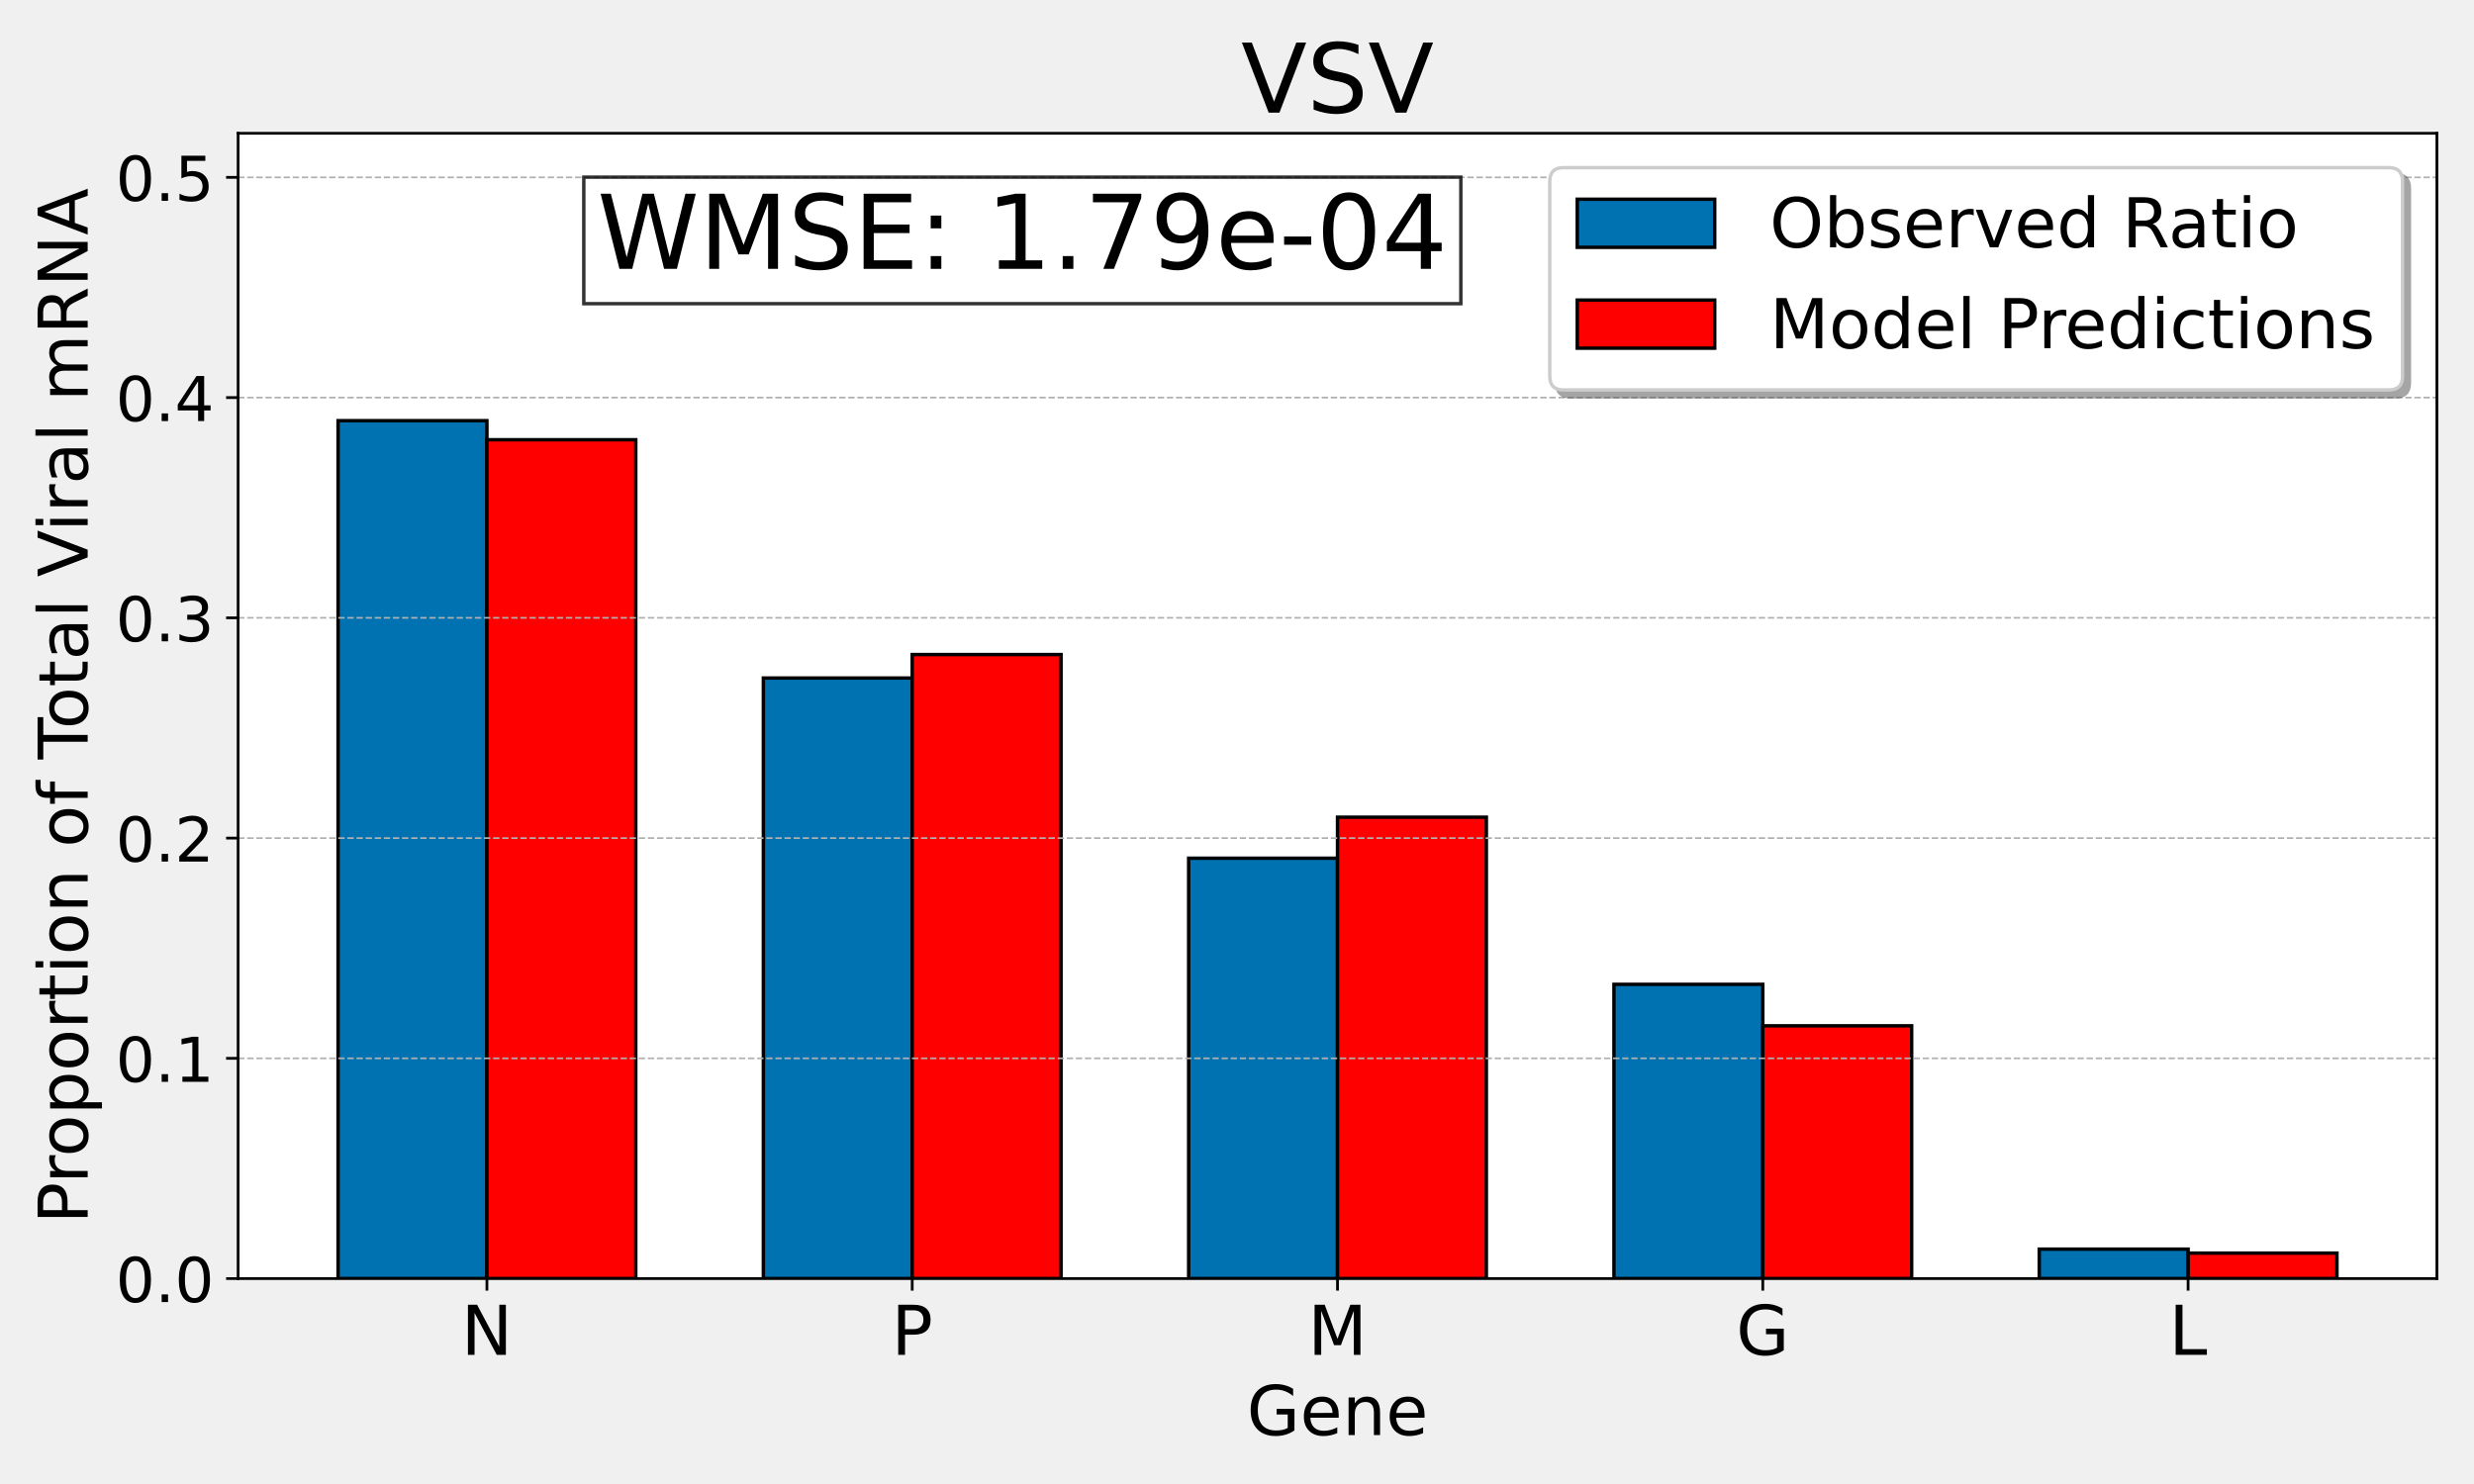
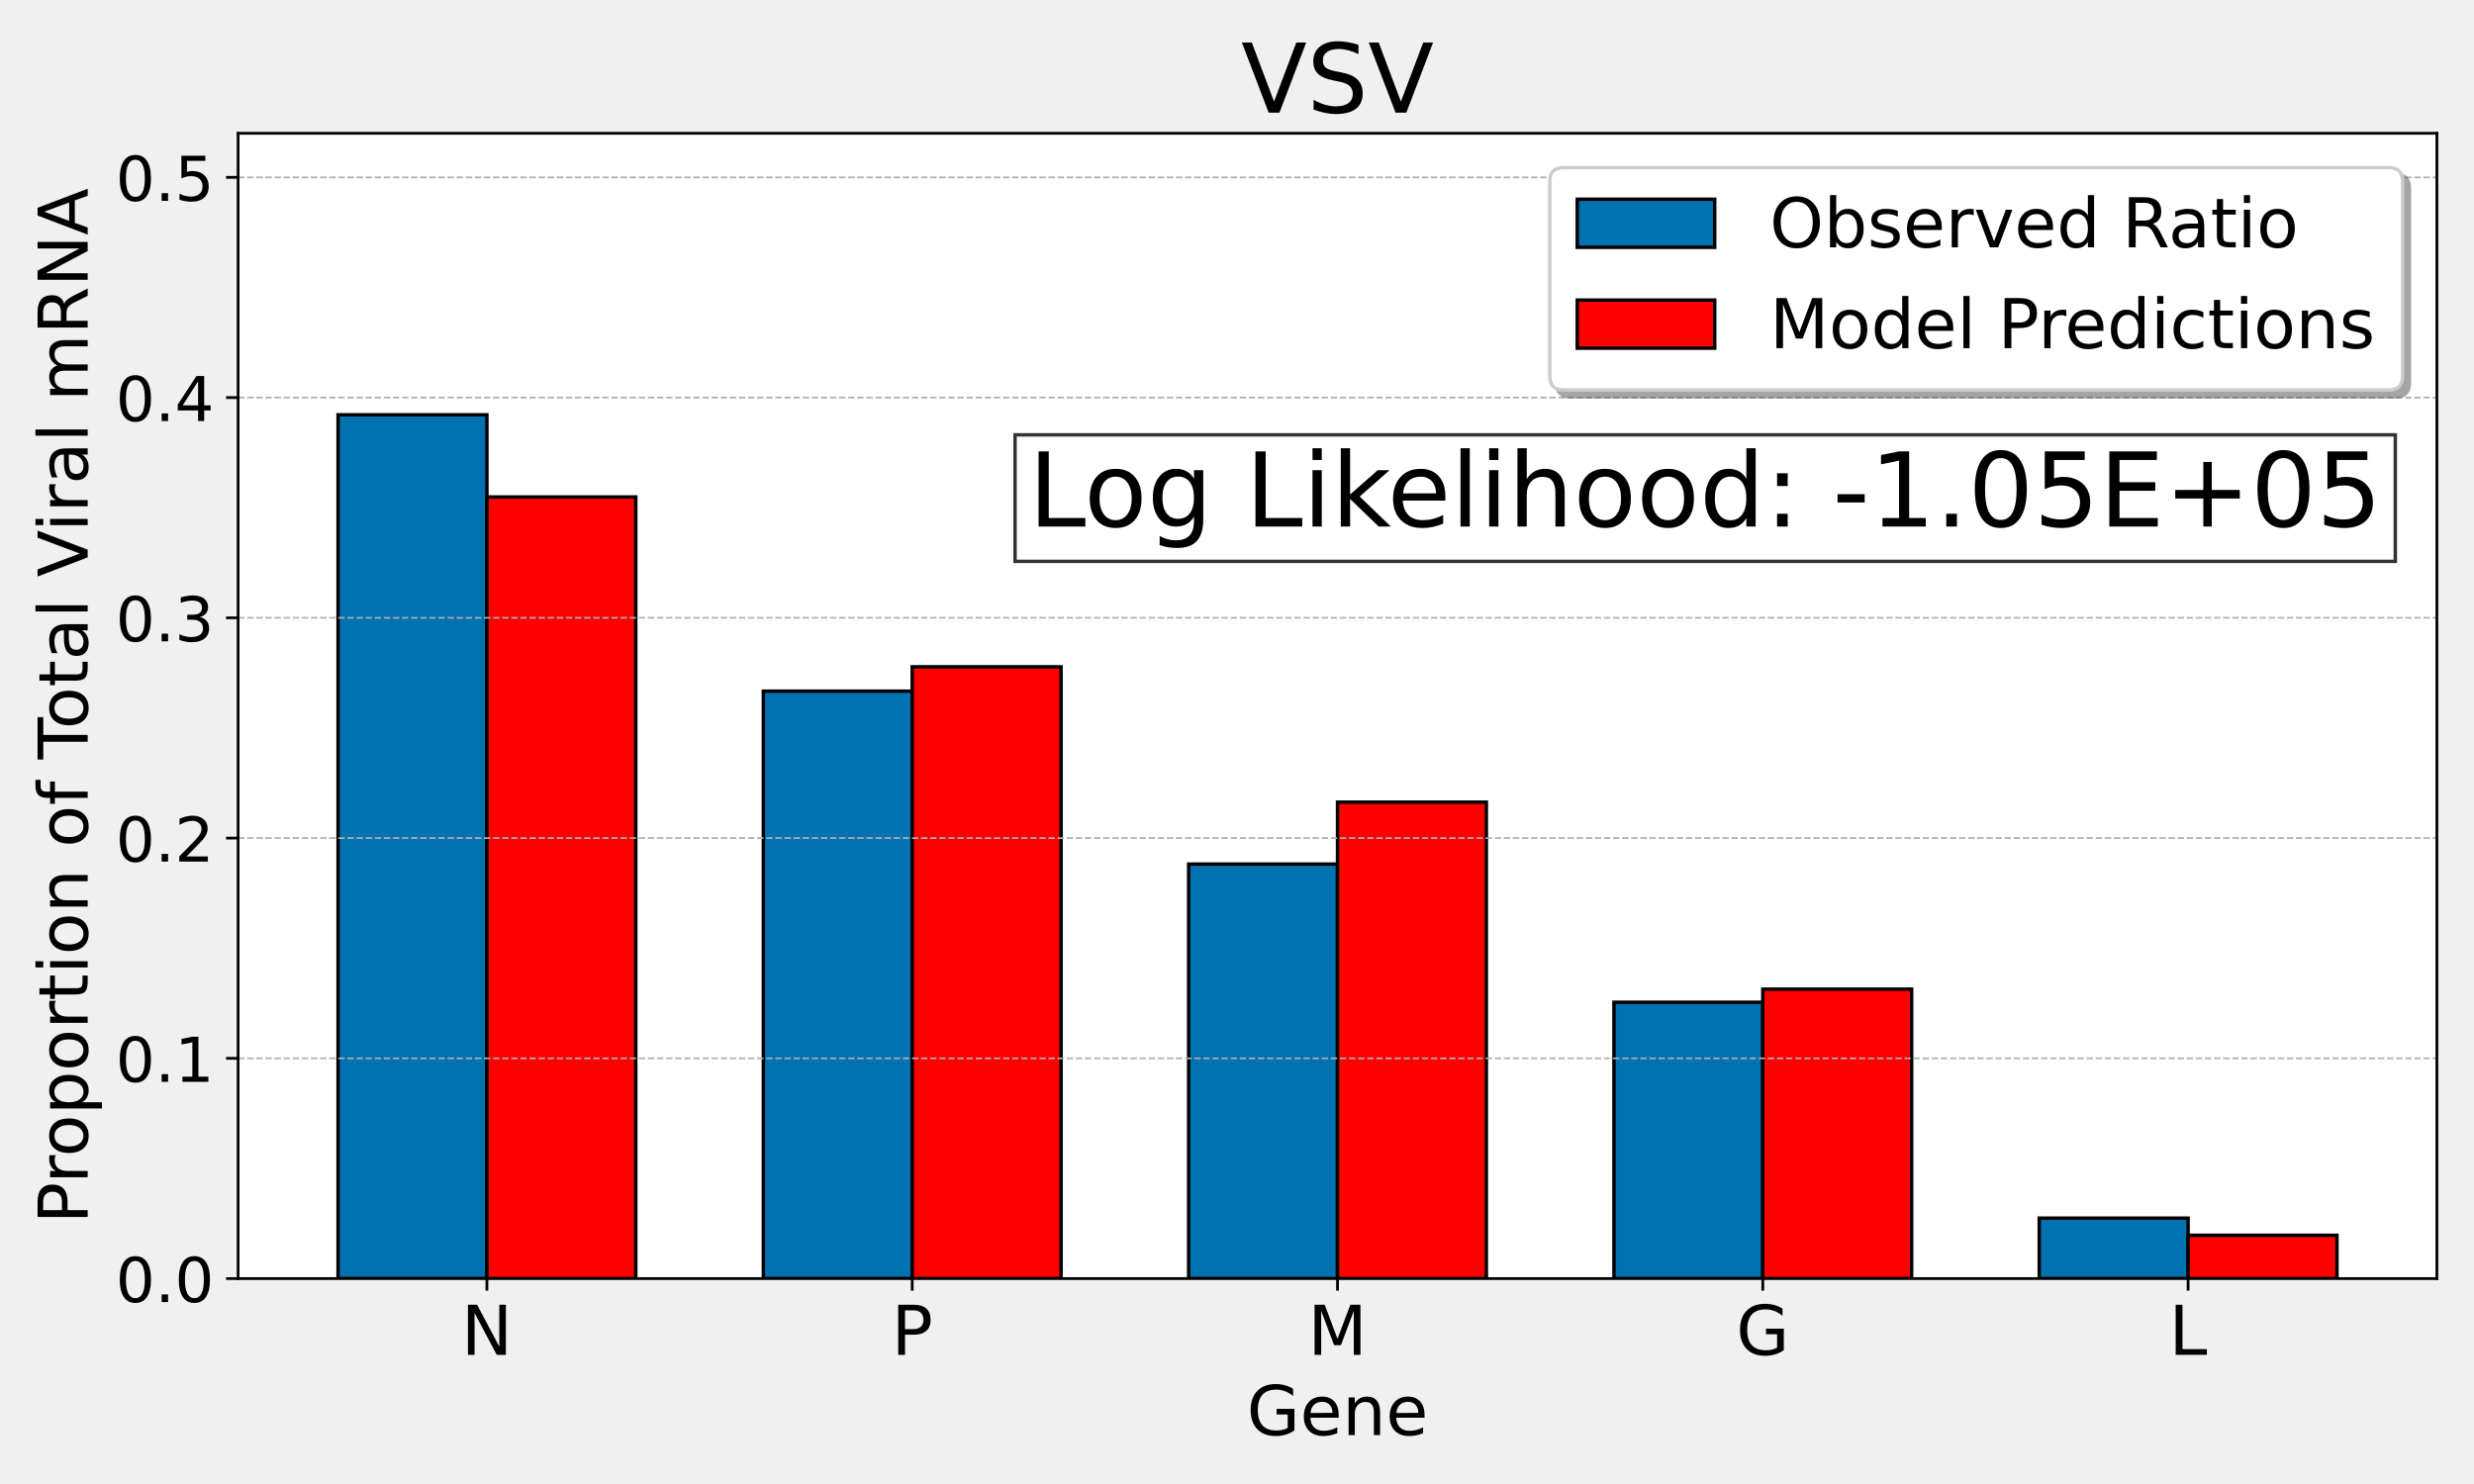
<svg xmlns="http://www.w3.org/2000/svg" xmlns:xlink="http://www.w3.org/1999/xlink" width="720pt" height="432pt" viewBox="0 0 720 432" version="1.1">
  <defs>
    <style type="text/css">*{stroke-linejoin: round; stroke-linecap: butt}</style>
  </defs>
  <g id="figure_1">
    <g id="patch_1">
      <path d="M 0 432  L 720 432  L 720 0  L 0 0  L 0 432  z " style="fill: none" />
    </g>
    <g id="axes_1">
      <g id="patch_2">
        <path d="M 69.3 372.2  L 709.2 372.2  L 709.2 38.8  L 69.3 38.8  z " style="fill: #ffffff" />
      </g>
      <g id="patch_3">
-         <path d="M 98.386 372.2  L 141.706 372.2  L 141.706 122.461  L 98.386 122.461  z " clip-path="url(#p639866707c)" style="fill: #0072b2; stroke: #000000; stroke-linejoin: miter" />
+         <path d="M 98.386 372.2  L 141.706 372.2  L 141.706 120.756  L 98.386 120.756  z " clip-path="url(#p3ef6a6a07a)" style="fill: #0072b2; stroke: #000000; stroke-linejoin: miter" />
      </g>
      <g id="patch_4">
-         <path d="M 222.158 372.2  L 265.478 372.2  L 265.478 197.383  L 222.158 197.383  z " clip-path="url(#p639866707c)" style="fill: #0072b2; stroke: #000000; stroke-linejoin: miter" />
+         <path d="M 222.158 372.2  L 265.478 372.2  L 265.478 201.202  L 222.158 201.202  z " clip-path="url(#p3ef6a6a07a)" style="fill: #0072b2; stroke: #000000; stroke-linejoin: miter" />
      </g>
      <g id="patch_5">
-         <path d="M 345.93 372.2  L 389.25 372.2  L 389.25 249.828  L 345.93 249.828  z " clip-path="url(#p639866707c)" style="fill: #0072b2; stroke: #000000; stroke-linejoin: miter" />
+         <path d="M 345.93 372.2  L 389.25 372.2  L 389.25 251.532  L 345.93 251.532  z " clip-path="url(#p3ef6a6a07a)" style="fill: #0072b2; stroke: #000000; stroke-linejoin: miter" />
      </g>
      <g id="patch_6">
-         <path d="M 469.702 372.2  L 513.022 372.2  L 513.022 286.54  L 469.702 286.54  z " clip-path="url(#p639866707c)" style="fill: #0072b2; stroke: #000000; stroke-linejoin: miter" />
+         <path d="M 469.702 372.2  L 513.022 372.2  L 513.022 291.754  L 469.702 291.754  z " clip-path="url(#p3ef6a6a07a)" style="fill: #0072b2; stroke: #000000; stroke-linejoin: miter" />
      </g>
      <g id="patch_7">
-         <path d="M 593.473 372.2  L 636.794 372.2  L 636.794 363.634  L 593.473 363.634  z " clip-path="url(#p639866707c)" style="fill: #0072b2; stroke: #000000; stroke-linejoin: miter" />
+         <path d="M 593.473 372.2  L 636.794 372.2  L 636.794 354.603  L 593.473 354.603  z " clip-path="url(#p3ef6a6a07a)" style="fill: #0072b2; stroke: #000000; stroke-linejoin: miter" />
      </g>
      <g id="patch_8">
-         <path d="M 141.706 372.2  L 185.027 372.2  L 185.027 128.007  L 141.706 128.007  z " clip-path="url(#p639866707c)" style="fill: #ff0000; stroke: #000000; stroke-linejoin: miter" />
+         <path d="M 141.706 372.2  L 185.027 372.2  L 185.027 144.679  L 141.706 144.679  z " clip-path="url(#p3ef6a6a07a)" style="fill: #ff0000; stroke: #000000; stroke-linejoin: miter" />
      </g>
      <g id="patch_9">
-         <path d="M 265.478 372.2  L 308.798 372.2  L 308.798 190.546  L 265.478 190.546  z " clip-path="url(#p639866707c)" style="fill: #ff0000; stroke: #000000; stroke-linejoin: miter" />
+         <path d="M 265.478 372.2  L 308.798 372.2  L 308.798 194.116  L 265.478 194.116  z " clip-path="url(#p3ef6a6a07a)" style="fill: #ff0000; stroke: #000000; stroke-linejoin: miter" />
      </g>
      <g id="patch_10">
-         <path d="M 389.25 372.2  L 432.57 372.2  L 432.57 237.892  L 389.25 237.892  z " clip-path="url(#p639866707c)" style="fill: #ff0000; stroke: #000000; stroke-linejoin: miter" />
+         <path d="M 389.25 372.2  L 432.57 372.2  L 432.57 233.515  L 389.25 233.515  z " clip-path="url(#p3ef6a6a07a)" style="fill: #ff0000; stroke: #000000; stroke-linejoin: miter" />
      </g>
      <g id="patch_11">
-         <path d="M 513.022 372.2  L 556.342 372.2  L 556.342 298.621  L 513.022 298.621  z " clip-path="url(#p639866707c)" style="fill: #ff0000; stroke: #000000; stroke-linejoin: miter" />
+         <path d="M 513.022 372.2  L 556.342 372.2  L 556.342 287.941  L 513.022 287.941  z " clip-path="url(#p3ef6a6a07a)" style="fill: #ff0000; stroke: #000000; stroke-linejoin: miter" />
      </g>
      <g id="patch_12">
-         <path d="M 636.794 372.2  L 680.114 372.2  L 680.114 364.78  L 636.794 364.78  z " clip-path="url(#p639866707c)" style="fill: #ff0000; stroke: #000000; stroke-linejoin: miter" />
+         <path d="M 636.794 372.2  L 680.114 372.2  L 680.114 359.595  L 636.794 359.595  z " clip-path="url(#p3ef6a6a07a)" style="fill: #ff0000; stroke: #000000; stroke-linejoin: miter" />
      </g>
      <g id="matplotlib.axis_1">
        <g id="xtick_1">
          <g id="line2d_1">
            <defs>
-               <path id="m9f73d18f7f" d="M 0 0  L 0 3.5  " style="stroke: #000000; stroke-width: 0.8" />
-             </defs>
-             <g>
-               <use xlink:href="#m9f73d18f7f" x="141.706" y="372.2" style="stroke: #000000; stroke-width: 0.8" />
+               <path id="mdb7f38d829" d="M 0 0  L 0 3.5  " style="stroke: #000000; stroke-width: 0.8" />
+             </defs>
+             <g>
+               <use xlink:href="#mdb7f38d829" x="141.706" y="372.2" style="stroke: #000000; stroke-width: 0.8" />
            </g>
          </g>
          <g id="text_1">
            <g transform="translate(134.2252 394.3969) scale(0.2 -0.2)">
              <defs>
                <path id="DejaVuSans-4e" d="M 628 4666  L 1478 4666  L 3547 763  L 3547 4666  L 4159 4666  L 4159 0  L 3309 0  L 1241 3903  L 1241 0  L 628 0  L 628 4666  z " transform="scale(0.015625)" />
              </defs>
              <use xlink:href="#DejaVuSans-4e" />
            </g>
          </g>
        </g>
        <g id="xtick_2">
          <g id="line2d_2">
            <g>
-               <use xlink:href="#m9f73d18f7f" x="265.478" y="372.2" style="stroke: #000000; stroke-width: 0.8" />
+               <use xlink:href="#mdb7f38d829" x="265.478" y="372.2" style="stroke: #000000; stroke-width: 0.8" />
            </g>
          </g>
          <g id="text_2">
            <g transform="translate(259.4486 394.3969) scale(0.2 -0.2)">
              <defs>
                <path id="DejaVuSans-50" d="M 1259 4147  L 1259 2394  L 2053 2394  Q 2494 2394 2734 2622  Q 2975 2850 2975 3272  Q 2975 3691 2734 3919  Q 2494 4147 2053 4147  L 1259 4147  z M 628 4666  L 2053 4666  Q 2838 4666 3239 4311  Q 3641 3956 3641 3272  Q 3641 2581 3239 2228  Q 2838 1875 2053 1875  L 1259 1875  L 1259 0  L 628 0  L 628 4666  z " transform="scale(0.015625)" />
              </defs>
              <use xlink:href="#DejaVuSans-50" />
            </g>
          </g>
        </g>
        <g id="xtick_3">
          <g id="line2d_3">
            <g>
-               <use xlink:href="#m9f73d18f7f" x="389.25" y="372.2" style="stroke: #000000; stroke-width: 0.8" />
+               <use xlink:href="#mdb7f38d829" x="389.25" y="372.2" style="stroke: #000000; stroke-width: 0.8" />
            </g>
          </g>
          <g id="text_3">
            <g transform="translate(380.6219 394.3969) scale(0.2 -0.2)">
              <defs>
                <path id="DejaVuSans-4d" d="M 628 4666  L 1569 4666  L 2759 1491  L 3956 4666  L 4897 4666  L 4897 0  L 4281 0  L 4281 4097  L 3078 897  L 2444 897  L 1241 4097  L 1241 0  L 628 0  L 628 4666  z " transform="scale(0.015625)" />
              </defs>
              <use xlink:href="#DejaVuSans-4d" />
            </g>
          </g>
        </g>
        <g id="xtick_4">
          <g id="line2d_4">
            <g>
-               <use xlink:href="#m9f73d18f7f" x="513.022" y="372.2" style="stroke: #000000; stroke-width: 0.8" />
+               <use xlink:href="#mdb7f38d829" x="513.022" y="372.2" style="stroke: #000000; stroke-width: 0.8" />
            </g>
          </g>
          <g id="text_4">
            <g transform="translate(505.2733 394.3969) scale(0.2 -0.2)">
              <defs>
                <path id="DejaVuSans-47" d="M 3809 666  L 3809 1919  L 2778 1919  L 2778 2438  L 4434 2438  L 4434 434  Q 4069 175 3628 42  Q 3188 -91 2688 -91  Q 1594 -91 976 548  Q 359 1188 359 2328  Q 359 3472 976 4111  Q 1594 4750 2688 4750  Q 3144 4750 3555 4637  Q 3966 4525 4313 4306  L 4313 3634  Q 3963 3931 3569 4081  Q 3175 4231 2741 4231  Q 1884 4231 1454 3753  Q 1025 3275 1025 2328  Q 1025 1384 1454 906  Q 1884 428 2741 428  Q 3075 428 3337 486  Q 3600 544 3809 666  z " transform="scale(0.015625)" />
              </defs>
              <use xlink:href="#DejaVuSans-47" />
            </g>
          </g>
        </g>
        <g id="xtick_5">
          <g id="line2d_5">
            <g>
-               <use xlink:href="#m9f73d18f7f" x="636.794" y="372.2" style="stroke: #000000; stroke-width: 0.8" />
+               <use xlink:href="#mdb7f38d829" x="636.794" y="372.2" style="stroke: #000000; stroke-width: 0.8" />
            </g>
          </g>
          <g id="text_5">
            <g transform="translate(631.2216 394.3969) scale(0.2 -0.2)">
              <defs>
                <path id="DejaVuSans-4c" d="M 628 4666  L 1259 4666  L 1259 531  L 3531 531  L 3531 0  L 628 0  L 628 4666  z " transform="scale(0.015625)" />
              </defs>
              <use xlink:href="#DejaVuSans-4c" />
            </g>
          </g>
        </g>
        <g id="text_6">
          <g transform="translate(362.8578 417.7531) scale(0.2 -0.2)">
            <defs>
              <path id="DejaVuSans-65" d="M 3597 1894  L 3597 1613  L 953 1613  Q 991 1019 1311 708  Q 1631 397 2203 397  Q 2534 397 2845 478  Q 3156 559 3463 722  L 3463 178  Q 3153 47 2828 -22  Q 2503 -91 2169 -91  Q 1331 -91 842 396  Q 353 884 353 1716  Q 353 2575 817 3079  Q 1281 3584 2069 3584  Q 2775 3584 3186 3129  Q 3597 2675 3597 1894  z M 3022 2063  Q 3016 2534 2758 2815  Q 2500 3097 2075 3097  Q 1594 3097 1305 2825  Q 1016 2553 972 2059  L 3022 2063  z " transform="scale(0.015625)" />
              <path id="DejaVuSans-6e" d="M 3513 2113  L 3513 0  L 2938 0  L 2938 2094  Q 2938 2591 2744 2837  Q 2550 3084 2163 3084  Q 1697 3084 1428 2787  Q 1159 2491 1159 1978  L 1159 0  L 581 0  L 581 3500  L 1159 3500  L 1159 2956  Q 1366 3272 1645 3428  Q 1925 3584 2291 3584  Q 2894 3584 3203 3211  Q 3513 2838 3513 2113  z " transform="scale(0.015625)" />
            </defs>
            <use xlink:href="#DejaVuSans-47" />
            <use xlink:href="#DejaVuSans-65" x="77.49" />
            <use xlink:href="#DejaVuSans-6e" x="139.014" />
            <use xlink:href="#DejaVuSans-65" x="202.393" />
          </g>
        </g>
      </g>
      <g id="matplotlib.axis_2">
        <g id="ytick_1">
          <g id="line2d_6">
-             <path d="M 69.3 372.2  L 709.2 372.2  " clip-path="url(#p639866707c)" style="fill: none; stroke-dasharray: 1.85,0.8; stroke-dashoffset: 0; stroke: #b0b0b0; stroke-width: 0.5" />
+             <path d="M 69.3 372.2  L 709.2 372.2  " clip-path="url(#p3ef6a6a07a)" style="fill: none; stroke-dasharray: 1.85,0.8; stroke-dashoffset: 0; stroke: #b0b0b0; stroke-width: 0.5" />
          </g>
          <g id="line2d_7">
            <defs>
-               <path id="me2884a368b" d="M 0 0  L -3.5 0  " style="stroke: #000000; stroke-width: 0.8" />
-             </defs>
-             <g>
-               <use xlink:href="#me2884a368b" x="69.3" y="372.2" style="stroke: #000000; stroke-width: 0.8" />
+               <path id="mc4b5bce4ad" d="M 0 0  L -3.5 0  " style="stroke: #000000; stroke-width: 0.8" />
+             </defs>
+             <g>
+               <use xlink:href="#mc4b5bce4ad" x="69.3" y="372.2" style="stroke: #000000; stroke-width: 0.8" />
            </g>
          </g>
          <g id="text_7">
            <g transform="translate(33.67437 379.0386) scale(0.18 -0.18)">
              <defs>
                <path id="DejaVuSans-30" d="M 2034 4250  Q 1547 4250 1301 3770  Q 1056 3291 1056 2328  Q 1056 1369 1301 889  Q 1547 409 2034 409  Q 2525 409 2770 889  Q 3016 1369 3016 2328  Q 3016 3291 2770 3770  Q 2525 4250 2034 4250  z M 2034 4750  Q 2819 4750 3233 4129  Q 3647 3509 3647 2328  Q 3647 1150 3233 529  Q 2819 -91 2034 -91  Q 1250 -91 836 529  Q 422 1150 422 2328  Q 422 3509 836 4129  Q 1250 4750 2034 4750  z " transform="scale(0.015625)" />
                <path id="DejaVuSans-2e" d="M 684 794  L 1344 794  L 1344 0  L 684 0  L 684 794  z " transform="scale(0.015625)" />
              </defs>
              <use xlink:href="#DejaVuSans-30" />
              <use xlink:href="#DejaVuSans-2e" x="63.623" />
              <use xlink:href="#DejaVuSans-30" x="95.41" />
            </g>
          </g>
        </g>
        <g id="ytick_2">
          <g id="line2d_8">
-             <path d="M 69.3 308.085  L 709.2 308.085  " clip-path="url(#p639866707c)" style="fill: none; stroke-dasharray: 1.85,0.8; stroke-dashoffset: 0; stroke: #b0b0b0; stroke-width: 0.5" />
+             <path d="M 69.3 308.085  L 709.2 308.085  " clip-path="url(#p3ef6a6a07a)" style="fill: none; stroke-dasharray: 1.85,0.8; stroke-dashoffset: 0; stroke: #b0b0b0; stroke-width: 0.5" />
          </g>
          <g id="line2d_9">
            <g>
-               <use xlink:href="#me2884a368b" x="69.3" y="308.085" style="stroke: #000000; stroke-width: 0.8" />
+               <use xlink:href="#mc4b5bce4ad" x="69.3" y="308.085" style="stroke: #000000; stroke-width: 0.8" />
            </g>
          </g>
          <g id="text_8">
            <g transform="translate(33.67437 314.9232) scale(0.18 -0.18)">
              <defs>
                <path id="DejaVuSans-31" d="M 794 531  L 1825 531  L 1825 4091  L 703 3866  L 703 4441  L 1819 4666  L 2450 4666  L 2450 531  L 3481 531  L 3481 0  L 794 0  L 794 531  z " transform="scale(0.015625)" />
              </defs>
              <use xlink:href="#DejaVuSans-30" />
              <use xlink:href="#DejaVuSans-2e" x="63.623" />
              <use xlink:href="#DejaVuSans-31" x="95.41" />
            </g>
          </g>
        </g>
        <g id="ytick_3">
          <g id="line2d_10">
-             <path d="M 69.3 243.969  L 709.2 243.969  " clip-path="url(#p639866707c)" style="fill: none; stroke-dasharray: 1.85,0.8; stroke-dashoffset: 0; stroke: #b0b0b0; stroke-width: 0.5" />
+             <path d="M 69.3 243.969  L 709.2 243.969  " clip-path="url(#p3ef6a6a07a)" style="fill: none; stroke-dasharray: 1.85,0.8; stroke-dashoffset: 0; stroke: #b0b0b0; stroke-width: 0.5" />
          </g>
          <g id="line2d_11">
            <g>
-               <use xlink:href="#me2884a368b" x="69.3" y="243.969" style="stroke: #000000; stroke-width: 0.8" />
+               <use xlink:href="#mc4b5bce4ad" x="69.3" y="243.969" style="stroke: #000000; stroke-width: 0.8" />
            </g>
          </g>
          <g id="text_9">
            <g transform="translate(33.67437 250.8078) scale(0.18 -0.18)">
              <defs>
                <path id="DejaVuSans-32" d="M 1228 531  L 3431 531  L 3431 0  L 469 0  L 469 531  Q 828 903 1448 1529  Q 2069 2156 2228 2338  Q 2531 2678 2651 2914  Q 2772 3150 2772 3378  Q 2772 3750 2511 3984  Q 2250 4219 1831 4219  Q 1534 4219 1204 4116  Q 875 4013 500 3803  L 500 4441  Q 881 4594 1212 4672  Q 1544 4750 1819 4750  Q 2544 4750 2975 4387  Q 3406 4025 3406 3419  Q 3406 3131 3298 2873  Q 3191 2616 2906 2266  Q 2828 2175 2409 1742  Q 1991 1309 1228 531  z " transform="scale(0.015625)" />
              </defs>
              <use xlink:href="#DejaVuSans-30" />
              <use xlink:href="#DejaVuSans-2e" x="63.623" />
              <use xlink:href="#DejaVuSans-32" x="95.41" />
            </g>
          </g>
        </g>
        <g id="ytick_4">
          <g id="line2d_12">
-             <path d="M 69.3 179.854  L 709.2 179.854  " clip-path="url(#p639866707c)" style="fill: none; stroke-dasharray: 1.85,0.8; stroke-dashoffset: 0; stroke: #b0b0b0; stroke-width: 0.5" />
+             <path d="M 69.3 179.854  L 709.2 179.854  " clip-path="url(#p3ef6a6a07a)" style="fill: none; stroke-dasharray: 1.85,0.8; stroke-dashoffset: 0; stroke: #b0b0b0; stroke-width: 0.5" />
          </g>
          <g id="line2d_13">
            <g>
-               <use xlink:href="#me2884a368b" x="69.3" y="179.854" style="stroke: #000000; stroke-width: 0.8" />
+               <use xlink:href="#mc4b5bce4ad" x="69.3" y="179.854" style="stroke: #000000; stroke-width: 0.8" />
            </g>
          </g>
          <g id="text_10">
            <g transform="translate(33.67437 186.6924) scale(0.18 -0.18)">
              <defs>
                <path id="DejaVuSans-33" d="M 2597 2516  Q 3050 2419 3304 2112  Q 3559 1806 3559 1356  Q 3559 666 3084 287  Q 2609 -91 1734 -91  Q 1441 -91 1130 -33  Q 819 25 488 141  L 488 750  Q 750 597 1062 519  Q 1375 441 1716 441  Q 2309 441 2620 675  Q 2931 909 2931 1356  Q 2931 1769 2642 2001  Q 2353 2234 1838 2234  L 1294 2234  L 1294 2753  L 1863 2753  Q 2328 2753 2575 2939  Q 2822 3125 2822 3475  Q 2822 3834 2567 4026  Q 2313 4219 1838 4219  Q 1578 4219 1281 4162  Q 984 4106 628 3988  L 628 4550  Q 988 4650 1302 4700  Q 1616 4750 1894 4750  Q 2613 4750 3031 4423  Q 3450 4097 3450 3541  Q 3450 3153 3228 2886  Q 3006 2619 2597 2516  z " transform="scale(0.015625)" />
              </defs>
              <use xlink:href="#DejaVuSans-30" />
              <use xlink:href="#DejaVuSans-2e" x="63.623" />
              <use xlink:href="#DejaVuSans-33" x="95.41" />
            </g>
          </g>
        </g>
        <g id="ytick_5">
          <g id="line2d_14">
-             <path d="M 69.3 115.738  L 709.2 115.738  " clip-path="url(#p639866707c)" style="fill: none; stroke-dasharray: 1.85,0.8; stroke-dashoffset: 0; stroke: #b0b0b0; stroke-width: 0.5" />
+             <path d="M 69.3 115.738  L 709.2 115.738  " clip-path="url(#p3ef6a6a07a)" style="fill: none; stroke-dasharray: 1.85,0.8; stroke-dashoffset: 0; stroke: #b0b0b0; stroke-width: 0.5" />
          </g>
          <g id="line2d_15">
            <g>
-               <use xlink:href="#me2884a368b" x="69.3" y="115.738" style="stroke: #000000; stroke-width: 0.8" />
+               <use xlink:href="#mc4b5bce4ad" x="69.3" y="115.738" style="stroke: #000000; stroke-width: 0.8" />
            </g>
          </g>
          <g id="text_11">
            <g transform="translate(33.67437 122.5771) scale(0.18 -0.18)">
              <defs>
                <path id="DejaVuSans-34" d="M 2419 4116  L 825 1625  L 2419 1625  L 2419 4116  z M 2253 4666  L 3047 4666  L 3047 1625  L 3713 1625  L 3713 1100  L 3047 1100  L 3047 0  L 2419 0  L 2419 1100  L 313 1100  L 313 1709  L 2253 4666  z " transform="scale(0.015625)" />
              </defs>
              <use xlink:href="#DejaVuSans-30" />
              <use xlink:href="#DejaVuSans-2e" x="63.623" />
              <use xlink:href="#DejaVuSans-34" x="95.41" />
            </g>
          </g>
        </g>
        <g id="ytick_6">
          <g id="line2d_16">
-             <path d="M 69.3 51.623  L 709.2 51.623  " clip-path="url(#p639866707c)" style="fill: none; stroke-dasharray: 1.85,0.8; stroke-dashoffset: 0; stroke: #b0b0b0; stroke-width: 0.5" />
+             <path d="M 69.3 51.623  L 709.2 51.623  " clip-path="url(#p3ef6a6a07a)" style="fill: none; stroke-dasharray: 1.85,0.8; stroke-dashoffset: 0; stroke: #b0b0b0; stroke-width: 0.5" />
          </g>
          <g id="line2d_17">
            <g>
-               <use xlink:href="#me2884a368b" x="69.3" y="51.623" style="stroke: #000000; stroke-width: 0.8" />
+               <use xlink:href="#mc4b5bce4ad" x="69.3" y="51.623" style="stroke: #000000; stroke-width: 0.8" />
            </g>
          </g>
          <g id="text_12">
            <g transform="translate(33.67437 58.46167) scale(0.18 -0.18)">
              <defs>
                <path id="DejaVuSans-35" d="M 691 4666  L 3169 4666  L 3169 4134  L 1269 4134  L 1269 2991  Q 1406 3038 1543 3061  Q 1681 3084 1819 3084  Q 2600 3084 3056 2656  Q 3513 2228 3513 1497  Q 3513 744 3044 326  Q 2575 -91 1722 -91  Q 1428 -91 1123 -41  Q 819 9 494 109  L 494 744  Q 775 591 1075 516  Q 1375 441 1709 441  Q 2250 441 2565 725  Q 2881 1009 2881 1497  Q 2881 1984 2565 2268  Q 2250 2553 1709 2553  Q 1456 2553 1204 2497  Q 953 2441 691 2322  L 691 4666  z " transform="scale(0.015625)" />
              </defs>
              <use xlink:href="#DejaVuSans-30" />
              <use xlink:href="#DejaVuSans-2e" x="63.623" />
              <use xlink:href="#DejaVuSans-35" x="95.41" />
            </g>
          </g>
        </g>
        <g id="text_13">
          <g transform="translate(25.515 356.2188) rotate(-90) scale(0.2 -0.2)">
            <defs>
              <path id="DejaVuSans-72" d="M 2631 2963  Q 2534 3019 2420 3045  Q 2306 3072 2169 3072  Q 1681 3072 1420 2755  Q 1159 2438 1159 1844  L 1159 0  L 581 0  L 581 3500  L 1159 3500  L 1159 2956  Q 1341 3275 1631 3429  Q 1922 3584 2338 3584  Q 2397 3584 2469 3576  Q 2541 3569 2628 3553  L 2631 2963  z " transform="scale(0.015625)" />
              <path id="DejaVuSans-6f" d="M 1959 3097  Q 1497 3097 1228 2736  Q 959 2375 959 1747  Q 959 1119 1226 758  Q 1494 397 1959 397  Q 2419 397 2687 759  Q 2956 1122 2956 1747  Q 2956 2369 2687 2733  Q 2419 3097 1959 3097  z M 1959 3584  Q 2709 3584 3137 3096  Q 3566 2609 3566 1747  Q 3566 888 3137 398  Q 2709 -91 1959 -91  Q 1206 -91 779 398  Q 353 888 353 1747  Q 353 2609 779 3096  Q 1206 3584 1959 3584  z " transform="scale(0.015625)" />
              <path id="DejaVuSans-70" d="M 1159 525  L 1159 -1331  L 581 -1331  L 581 3500  L 1159 3500  L 1159 2969  Q 1341 3281 1617 3432  Q 1894 3584 2278 3584  Q 2916 3584 3314 3078  Q 3713 2572 3713 1747  Q 3713 922 3314 415  Q 2916 -91 2278 -91  Q 1894 -91 1617 61  Q 1341 213 1159 525  z M 3116 1747  Q 3116 2381 2855 2742  Q 2594 3103 2138 3103  Q 1681 3103 1420 2742  Q 1159 2381 1159 1747  Q 1159 1113 1420 752  Q 1681 391 2138 391  Q 2594 391 2855 752  Q 3116 1113 3116 1747  z " transform="scale(0.015625)" />
              <path id="DejaVuSans-74" d="M 1172 4494  L 1172 3500  L 2356 3500  L 2356 3053  L 1172 3053  L 1172 1153  Q 1172 725 1289 603  Q 1406 481 1766 481  L 2356 481  L 2356 0  L 1766 0  Q 1100 0 847 248  Q 594 497 594 1153  L 594 3053  L 172 3053  L 172 3500  L 594 3500  L 594 4494  L 1172 4494  z " transform="scale(0.015625)" />
              <path id="DejaVuSans-69" d="M 603 3500  L 1178 3500  L 1178 0  L 603 0  L 603 3500  z M 603 4863  L 1178 4863  L 1178 4134  L 603 4134  L 603 4863  z " transform="scale(0.015625)" />
              <path id="DejaVuSans-20" transform="scale(0.015625)" />
              <path id="DejaVuSans-66" d="M 2375 4863  L 2375 4384  L 1825 4384  Q 1516 4384 1395 4259  Q 1275 4134 1275 3809  L 1275 3500  L 2222 3500  L 2222 3053  L 1275 3053  L 1275 0  L 697 0  L 697 3053  L 147 3053  L 147 3500  L 697 3500  L 697 3744  Q 697 4328 969 4595  Q 1241 4863 1831 4863  L 2375 4863  z " transform="scale(0.015625)" />
              <path id="DejaVuSans-54" d="M -19 4666  L 3928 4666  L 3928 4134  L 2272 4134  L 2272 0  L 1638 0  L 1638 4134  L -19 4134  L -19 4666  z " transform="scale(0.015625)" />
              <path id="DejaVuSans-61" d="M 2194 1759  Q 1497 1759 1228 1600  Q 959 1441 959 1056  Q 959 750 1161 570  Q 1363 391 1709 391  Q 2188 391 2477 730  Q 2766 1069 2766 1631  L 2766 1759  L 2194 1759  z M 3341 1997  L 3341 0  L 2766 0  L 2766 531  Q 2569 213 2275 61  Q 1981 -91 1556 -91  Q 1019 -91 701 211  Q 384 513 384 1019  Q 384 1609 779 1909  Q 1175 2209 1959 2209  L 2766 2209  L 2766 2266  Q 2766 2663 2505 2880  Q 2244 3097 1772 3097  Q 1472 3097 1187 3025  Q 903 2953 641 2809  L 641 3341  Q 956 3463 1253 3523  Q 1550 3584 1831 3584  Q 2591 3584 2966 3190  Q 3341 2797 3341 1997  z " transform="scale(0.015625)" />
              <path id="DejaVuSans-6c" d="M 603 4863  L 1178 4863  L 1178 0  L 603 0  L 603 4863  z " transform="scale(0.015625)" />
              <path id="DejaVuSans-56" d="M 1831 0  L 50 4666  L 709 4666  L 2188 738  L 3669 4666  L 4325 4666  L 2547 0  L 1831 0  z " transform="scale(0.015625)" />
              <path id="DejaVuSans-6d" d="M 3328 2828  Q 3544 3216 3844 3400  Q 4144 3584 4550 3584  Q 5097 3584 5394 3201  Q 5691 2819 5691 2113  L 5691 0  L 5113 0  L 5113 2094  Q 5113 2597 4934 2840  Q 4756 3084 4391 3084  Q 3944 3084 3684 2787  Q 3425 2491 3425 1978  L 3425 0  L 2847 0  L 2847 2094  Q 2847 2600 2669 2842  Q 2491 3084 2119 3084  Q 1678 3084 1418 2786  Q 1159 2488 1159 1978  L 1159 0  L 581 0  L 581 3500  L 1159 3500  L 1159 2956  Q 1356 3278 1631 3431  Q 1906 3584 2284 3584  Q 2666 3584 2933 3390  Q 3200 3197 3328 2828  z " transform="scale(0.015625)" />
              <path id="DejaVuSans-52" d="M 2841 2188  Q 3044 2119 3236 1894  Q 3428 1669 3622 1275  L 4263 0  L 3584 0  L 2988 1197  Q 2756 1666 2539 1819  Q 2322 1972 1947 1972  L 1259 1972  L 1259 0  L 628 0  L 628 4666  L 2053 4666  Q 2853 4666 3247 4331  Q 3641 3997 3641 3322  Q 3641 2881 3436 2590  Q 3231 2300 2841 2188  z M 1259 4147  L 1259 2491  L 2053 2491  Q 2509 2491 2742 2702  Q 2975 2913 2975 3322  Q 2975 3731 2742 3939  Q 2509 4147 2053 4147  L 1259 4147  z " transform="scale(0.015625)" />
              <path id="DejaVuSans-41" d="M 2188 4044  L 1331 1722  L 3047 1722  L 2188 4044  z M 1831 4666  L 2547 4666  L 4325 0  L 3669 0  L 3244 1197  L 1141 1197  L 716 0  L 50 0  L 1831 4666  z " transform="scale(0.015625)" />
            </defs>
            <use xlink:href="#DejaVuSans-50" />
            <use xlink:href="#DejaVuSans-72" x="58.553" />
            <use xlink:href="#DejaVuSans-6f" x="97.416" />
            <use xlink:href="#DejaVuSans-70" x="158.598" />
            <use xlink:href="#DejaVuSans-6f" x="222.074" />
            <use xlink:href="#DejaVuSans-72" x="283.256" />
            <use xlink:href="#DejaVuSans-74" x="324.369" />
            <use xlink:href="#DejaVuSans-69" x="363.578" />
            <use xlink:href="#DejaVuSans-6f" x="391.361" />
            <use xlink:href="#DejaVuSans-6e" x="452.543" />
            <use xlink:href="#DejaVuSans-20" x="515.922" />
            <use xlink:href="#DejaVuSans-6f" x="547.709" />
            <use xlink:href="#DejaVuSans-66" x="608.891" />
            <use xlink:href="#DejaVuSans-20" x="644.096" />
            <use xlink:href="#DejaVuSans-54" x="675.883" />
            <use xlink:href="#DejaVuSans-6f" x="719.967" />
            <use xlink:href="#DejaVuSans-74" x="781.148" />
            <use xlink:href="#DejaVuSans-61" x="820.357" />
            <use xlink:href="#DejaVuSans-6c" x="881.637" />
            <use xlink:href="#DejaVuSans-20" x="909.42" />
            <use xlink:href="#DejaVuSans-56" x="941.207" />
            <use xlink:href="#DejaVuSans-69" x="1007.365" />
            <use xlink:href="#DejaVuSans-72" x="1035.148" />
            <use xlink:href="#DejaVuSans-61" x="1076.262" />
            <use xlink:href="#DejaVuSans-6c" x="1137.541" />
            <use xlink:href="#DejaVuSans-20" x="1165.324" />
            <use xlink:href="#DejaVuSans-6d" x="1197.111" />
            <use xlink:href="#DejaVuSans-52" x="1294.523" />
            <use xlink:href="#DejaVuSans-4e" x="1364.006" />
            <use xlink:href="#DejaVuSans-41" x="1438.811" />
          </g>
        </g>
      </g>
-       <g id="LineCollection_1">
-         <path d="M 120.046 122.461  L 120.046 122.461  " clip-path="url(#p639866707c)" style="fill: none; stroke: #000000; stroke-width: 1.5" />
-         <path d="M 243.818 197.383  L 243.818 197.383  " clip-path="url(#p639866707c)" style="fill: none; stroke: #000000; stroke-width: 1.5" />
-         <path d="M 367.59 249.828  L 367.59 249.828  " clip-path="url(#p639866707c)" style="fill: none; stroke: #000000; stroke-width: 1.5" />
-         <path d="M 491.362 286.54  L 491.362 286.54  " clip-path="url(#p639866707c)" style="fill: none; stroke: #000000; stroke-width: 1.5" />
-         <path d="M 615.133 363.634  L 615.133 363.634  " clip-path="url(#p639866707c)" style="fill: none; stroke: #000000; stroke-width: 1.5" />
-       </g>
      <g id="patch_13">
        <path d="M 69.3 372.2  L 69.3 38.8  " style="fill: none; stroke: #000000; stroke-width: 0.8; stroke-linejoin: miter; stroke-linecap: square" />
      </g>
      <g id="patch_14">
        <path d="M 709.2 372.2  L 709.2 38.8  " style="fill: none; stroke: #000000; stroke-width: 0.8; stroke-linejoin: miter; stroke-linecap: square" />
      </g>
      <g id="patch_15">
        <path d="M 69.3 372.2  L 709.2 372.2  " style="fill: none; stroke: #000000; stroke-width: 0.8; stroke-linejoin: miter; stroke-linecap: square" />
      </g>
      <g id="patch_16">
        <path d="M 69.3 38.8  L 709.2 38.8  " style="fill: none; stroke: #000000; stroke-width: 0.8; stroke-linejoin: miter; stroke-linecap: square" />
      </g>
      <g id="text_14">
        <g id="patch_17">
-           <path d="M 169.901 88.404  L 425.145 88.404  L 425.145 51.57  L 169.901 51.57  z " style="fill: #ffffff; opacity: 0.8; stroke: #000000; stroke-linejoin: miter" />
-         </g>
-         <g transform="translate(173.8013 78.26531) scale(0.3 -0.3)">
+           <path d="M 295.412 163.419  L 697.102 163.419  L 697.102 126.585  L 295.412 126.585  z " style="fill: #ffffff; opacity: 0.8; stroke: #000000; stroke-linejoin: miter" />
+         </g>
+         <g transform="translate(299.3119 153.2803) scale(0.3 -0.3)">
          <defs>
-             <path id="DejaVuSans-57" d="M 213 4666  L 850 4666  L 1831 722  L 2809 4666  L 3519 4666  L 4500 722  L 5478 4666  L 6119 4666  L 4947 0  L 4153 0  L 3169 4050  L 2175 0  L 1381 0  L 213 4666  z " transform="scale(0.015625)" />
-             <path id="DejaVuSans-53" d="M 3425 4513  L 3425 3897  Q 3066 4069 2747 4153  Q 2428 4238 2131 4238  Q 1616 4238 1336 4038  Q 1056 3838 1056 3469  Q 1056 3159 1242 3001  Q 1428 2844 1947 2747  L 2328 2669  Q 3034 2534 3370 2195  Q 3706 1856 3706 1288  Q 3706 609 3251 259  Q 2797 -91 1919 -91  Q 1588 -91 1214 -16  Q 841 59 441 206  L 441 856  Q 825 641 1194 531  Q 1563 422 1919 422  Q 2459 422 2753 634  Q 3047 847 3047 1241  Q 3047 1584 2836 1778  Q 2625 1972 2144 2069  L 1759 2144  Q 1053 2284 737 2584  Q 422 2884 422 3419  Q 422 4038 858 4394  Q 1294 4750 2059 4750  Q 2388 4750 2728 4690  Q 3069 4631 3425 4513  z " transform="scale(0.015625)" />
+             <path id="DejaVuSans-67" d="M 2906 1791  Q 2906 2416 2648 2759  Q 2391 3103 1925 3103  Q 1463 3103 1205 2759  Q 947 2416 947 1791  Q 947 1169 1205 825  Q 1463 481 1925 481  Q 2391 481 2648 825  Q 2906 1169 2906 1791  z M 3481 434  Q 3481 -459 3084 -895  Q 2688 -1331 1869 -1331  Q 1566 -1331 1297 -1286  Q 1028 -1241 775 -1147  L 775 -588  Q 1028 -725 1275 -790  Q 1522 -856 1778 -856  Q 2344 -856 2625 -561  Q 2906 -266 2906 331  L 2906 616  Q 2728 306 2450 153  Q 2172 0 1784 0  Q 1141 0 747 490  Q 353 981 353 1791  Q 353 2603 747 3093  Q 1141 3584 1784 3584  Q 2172 3584 2450 3431  Q 2728 3278 2906 2969  L 2906 3500  L 3481 3500  L 3481 434  z " transform="scale(0.015625)" />
+             <path id="DejaVuSans-6b" d="M 581 4863  L 1159 4863  L 1159 1991  L 2875 3500  L 3609 3500  L 1753 1863  L 3688 0  L 2938 0  L 1159 1709  L 1159 0  L 581 0  L 581 4863  z " transform="scale(0.015625)" />
+             <path id="DejaVuSans-68" d="M 3513 2113  L 3513 0  L 2938 0  L 2938 2094  Q 2938 2591 2744 2837  Q 2550 3084 2163 3084  Q 1697 3084 1428 2787  Q 1159 2491 1159 1978  L 1159 0  L 581 0  L 581 4863  L 1159 4863  L 1159 2956  Q 1366 3272 1645 3428  Q 1925 3584 2291 3584  Q 2894 3584 3203 3211  Q 3513 2838 3513 2113  z " transform="scale(0.015625)" />
+             <path id="DejaVuSans-64" d="M 2906 2969  L 2906 4863  L 3481 4863  L 3481 0  L 2906 0  L 2906 525  Q 2725 213 2448 61  Q 2172 -91 1784 -91  Q 1150 -91 751 415  Q 353 922 353 1747  Q 353 2572 751 3078  Q 1150 3584 1784 3584  Q 2172 3584 2448 3432  Q 2725 3281 2906 2969  z M 947 1747  Q 947 1113 1208 752  Q 1469 391 1925 391  Q 2381 391 2643 752  Q 2906 1113 2906 1747  Q 2906 2381 2643 2742  Q 2381 3103 1925 3103  Q 1469 3103 1208 2742  Q 947 2381 947 1747  z " transform="scale(0.015625)" />
+             <path id="DejaVuSans-3a" d="M 750 794  L 1409 794  L 1409 0  L 750 0  L 750 794  z M 750 3309  L 1409 3309  L 1409 2516  L 750 2516  L 750 3309  z " transform="scale(0.015625)" />
+             <path id="DejaVuSans-2d" d="M 313 2009  L 1997 2009  L 1997 1497  L 313 1497  L 313 2009  z " transform="scale(0.015625)" />
            <path id="DejaVuSans-45" d="M 628 4666  L 3578 4666  L 3578 4134  L 1259 4134  L 1259 2753  L 3481 2753  L 3481 2222  L 1259 2222  L 1259 531  L 3634 531  L 3634 0  L 628 0  L 628 4666  z " transform="scale(0.015625)" />
-             <path id="DejaVuSans-3a" d="M 750 794  L 1409 794  L 1409 0  L 750 0  L 750 794  z M 750 3309  L 1409 3309  L 1409 2516  L 750 2516  L 750 3309  z " transform="scale(0.015625)" />
-             <path id="DejaVuSans-37" d="M 525 4666  L 3525 4666  L 3525 4397  L 1831 0  L 1172 0  L 2766 4134  L 525 4134  L 525 4666  z " transform="scale(0.015625)" />
-             <path id="DejaVuSans-39" d="M 703 97  L 703 672  Q 941 559 1184 500  Q 1428 441 1663 441  Q 2288 441 2617 861  Q 2947 1281 2994 2138  Q 2813 1869 2534 1725  Q 2256 1581 1919 1581  Q 1219 1581 811 2004  Q 403 2428 403 3163  Q 403 3881 828 4315  Q 1253 4750 1959 4750  Q 2769 4750 3195 4129  Q 3622 3509 3622 2328  Q 3622 1225 3098 567  Q 2575 -91 1691 -91  Q 1453 -91 1209 -44  Q 966 3 703 97  z M 1959 2075  Q 2384 2075 2632 2365  Q 2881 2656 2881 3163  Q 2881 3666 2632 3958  Q 2384 4250 1959 4250  Q 1534 4250 1286 3958  Q 1038 3666 1038 3163  Q 1038 2656 1286 2365  Q 1534 2075 1959 2075  z " transform="scale(0.015625)" />
-             <path id="DejaVuSans-2d" d="M 313 2009  L 1997 2009  L 1997 1497  L 313 1497  L 313 2009  z " transform="scale(0.015625)" />
+             <path id="DejaVuSans-2b" d="M 2944 4013  L 2944 2272  L 4684 2272  L 4684 1741  L 2944 1741  L 2944 0  L 2419 0  L 2419 1741  L 678 1741  L 678 2272  L 2419 2272  L 2419 4013  L 2944 4013  z " transform="scale(0.015625)" />
          </defs>
-           <use xlink:href="#DejaVuSans-57" />
-           <use xlink:href="#DejaVuSans-4d" x="98.877" />
-           <use xlink:href="#DejaVuSans-53" x="185.156" />
-           <use xlink:href="#DejaVuSans-45" x="248.633" />
-           <use xlink:href="#DejaVuSans-3a" x="311.816" />
-           <use xlink:href="#DejaVuSans-20" x="345.508" />
-           <use xlink:href="#DejaVuSans-31" x="377.295" />
-           <use xlink:href="#DejaVuSans-2e" x="440.918" />
-           <use xlink:href="#DejaVuSans-37" x="472.705" />
-           <use xlink:href="#DejaVuSans-39" x="536.328" />
-           <use xlink:href="#DejaVuSans-65" x="599.951" />
-           <use xlink:href="#DejaVuSans-2d" x="661.475" />
-           <use xlink:href="#DejaVuSans-30" x="697.559" />
-           <use xlink:href="#DejaVuSans-34" x="761.182" />
+           <use xlink:href="#DejaVuSans-4c" />
+           <use xlink:href="#DejaVuSans-6f" x="53.963" />
+           <use xlink:href="#DejaVuSans-67" x="115.145" />
+           <use xlink:href="#DejaVuSans-20" x="178.621" />
+           <use xlink:href="#DejaVuSans-4c" x="210.408" />
+           <use xlink:href="#DejaVuSans-69" x="266.121" />
+           <use xlink:href="#DejaVuSans-6b" x="293.904" />
+           <use xlink:href="#DejaVuSans-65" x="348.189" />
+           <use xlink:href="#DejaVuSans-6c" x="409.713" />
+           <use xlink:href="#DejaVuSans-69" x="437.496" />
+           <use xlink:href="#DejaVuSans-68" x="465.279" />
+           <use xlink:href="#DejaVuSans-6f" x="528.658" />
+           <use xlink:href="#DejaVuSans-6f" x="589.84" />
+           <use xlink:href="#DejaVuSans-64" x="651.021" />
+           <use xlink:href="#DejaVuSans-3a" x="714.498" />
+           <use xlink:href="#DejaVuSans-20" x="748.189" />
+           <use xlink:href="#DejaVuSans-2d" x="779.977" />
+           <use xlink:href="#DejaVuSans-31" x="816.061" />
+           <use xlink:href="#DejaVuSans-2e" x="879.684" />
+           <use xlink:href="#DejaVuSans-30" x="911.471" />
+           <use xlink:href="#DejaVuSans-35" x="975.094" />
+           <use xlink:href="#DejaVuSans-45" x="1038.717" />
+           <use xlink:href="#DejaVuSans-2b" x="1101.9" />
+           <use xlink:href="#DejaVuSans-30" x="1185.689" />
+           <use xlink:href="#DejaVuSans-35" x="1249.312" />
        </g>
      </g>
      <g id="text_15">
        <g transform="translate(361.2084 32.8) scale(0.28 -0.28)">
+           <defs>
+             <path id="DejaVuSans-53" d="M 3425 4513  L 3425 3897  Q 3066 4069 2747 4153  Q 2428 4238 2131 4238  Q 1616 4238 1336 4038  Q 1056 3838 1056 3469  Q 1056 3159 1242 3001  Q 1428 2844 1947 2747  L 2328 2669  Q 3034 2534 3370 2195  Q 3706 1856 3706 1288  Q 3706 609 3251 259  Q 2797 -91 1919 -91  Q 1588 -91 1214 -16  Q 841 59 441 206  L 441 856  Q 825 641 1194 531  Q 1563 422 1919 422  Q 2459 422 2753 634  Q 3047 847 3047 1241  Q 3047 1584 2836 1778  Q 2625 1972 2144 2069  L 1759 2144  Q 1053 2284 737 2584  Q 422 2884 422 3419  Q 422 4038 858 4394  Q 1294 4750 2059 4750  Q 2388 4750 2728 4690  Q 3069 4631 3425 4513  z " transform="scale(0.015625)" />
+           </defs>
          <use xlink:href="#DejaVuSans-56" />
          <use xlink:href="#DejaVuSans-53" x="68.408" />
          <use xlink:href="#DejaVuSans-56" x="131.885" />
        </g>
      </g>
      <g id="legend_1">
        <g id="patch_18">
          <path d="M 457.025 115.513  L 697.2 115.513  Q 701.2 115.513 701.2 111.513  L 701.2 54.8  Q 701.2 50.8 697.2 50.8  L 457.025 50.8  Q 453.025 50.8 453.025 54.8  L 453.025 111.513  Q 453.025 115.513 457.025 115.513  z " style="fill: #4c4c4c; opacity: 0.5; stroke: #4c4c4c; stroke-linejoin: miter" />
        </g>
        <g id="patch_19">
          <path d="M 455.025 113.513  L 695.2 113.513  Q 699.2 113.513 699.2 109.513  L 699.2 52.8  Q 699.2 48.8 695.2 48.8  L 455.025 48.8  Q 451.025 48.8 451.025 52.8  L 451.025 109.513  Q 451.025 113.513 455.025 113.513  z " style="fill: #ffffff; stroke: #cccccc; stroke-linejoin: miter" />
        </g>
        <g id="patch_20">
          <path d="M 459.025 71.997  L 499.025 71.997  L 499.025 57.997  L 459.025 57.997  z " style="fill: #0072b2; stroke: #000000; stroke-linejoin: miter" />
        </g>
        <g id="text_16">
          <g transform="translate(515.025 71.99688) scale(0.2 -0.2)">
            <defs>
              <path id="DejaVuSans-4f" d="M 2522 4238  Q 1834 4238 1429 3725  Q 1025 3213 1025 2328  Q 1025 1447 1429 934  Q 1834 422 2522 422  Q 3209 422 3611 934  Q 4013 1447 4013 2328  Q 4013 3213 3611 3725  Q 3209 4238 2522 4238  z M 2522 4750  Q 3503 4750 4090 4092  Q 4678 3434 4678 2328  Q 4678 1225 4090 567  Q 3503 -91 2522 -91  Q 1538 -91 948 565  Q 359 1222 359 2328  Q 359 3434 948 4092  Q 1538 4750 2522 4750  z " transform="scale(0.015625)" />
              <path id="DejaVuSans-62" d="M 3116 1747  Q 3116 2381 2855 2742  Q 2594 3103 2138 3103  Q 1681 3103 1420 2742  Q 1159 2381 1159 1747  Q 1159 1113 1420 752  Q 1681 391 2138 391  Q 2594 391 2855 752  Q 3116 1113 3116 1747  z M 1159 2969  Q 1341 3281 1617 3432  Q 1894 3584 2278 3584  Q 2916 3584 3314 3078  Q 3713 2572 3713 1747  Q 3713 922 3314 415  Q 2916 -91 2278 -91  Q 1894 -91 1617 61  Q 1341 213 1159 525  L 1159 0  L 581 0  L 581 4863  L 1159 4863  L 1159 2969  z " transform="scale(0.015625)" />
              <path id="DejaVuSans-73" d="M 2834 3397  L 2834 2853  Q 2591 2978 2328 3040  Q 2066 3103 1784 3103  Q 1356 3103 1142 2972  Q 928 2841 928 2578  Q 928 2378 1081 2264  Q 1234 2150 1697 2047  L 1894 2003  Q 2506 1872 2764 1633  Q 3022 1394 3022 966  Q 3022 478 2636 193  Q 2250 -91 1575 -91  Q 1294 -91 989 -36  Q 684 19 347 128  L 347 722  Q 666 556 975 473  Q 1284 391 1588 391  Q 1994 391 2212 530  Q 2431 669 2431 922  Q 2431 1156 2273 1281  Q 2116 1406 1581 1522  L 1381 1569  Q 847 1681 609 1914  Q 372 2147 372 2553  Q 372 3047 722 3315  Q 1072 3584 1716 3584  Q 2034 3584 2315 3537  Q 2597 3491 2834 3397  z " transform="scale(0.015625)" />
              <path id="DejaVuSans-76" d="M 191 3500  L 800 3500  L 1894 563  L 2988 3500  L 3597 3500  L 2284 0  L 1503 0  L 191 3500  z " transform="scale(0.015625)" />
-               <path id="DejaVuSans-64" d="M 2906 2969  L 2906 4863  L 3481 4863  L 3481 0  L 2906 0  L 2906 525  Q 2725 213 2448 61  Q 2172 -91 1784 -91  Q 1150 -91 751 415  Q 353 922 353 1747  Q 353 2572 751 3078  Q 1150 3584 1784 3584  Q 2172 3584 2448 3432  Q 2725 3281 2906 2969  z M 947 1747  Q 947 1113 1208 752  Q 1469 391 1925 391  Q 2381 391 2643 752  Q 2906 1113 2906 1747  Q 2906 2381 2643 2742  Q 2381 3103 1925 3103  Q 1469 3103 1208 2742  Q 947 2381 947 1747  z " transform="scale(0.015625)" />
            </defs>
            <use xlink:href="#DejaVuSans-4f" />
            <use xlink:href="#DejaVuSans-62" x="78.711" />
            <use xlink:href="#DejaVuSans-73" x="142.188" />
            <use xlink:href="#DejaVuSans-65" x="194.287" />
            <use xlink:href="#DejaVuSans-72" x="255.811" />
            <use xlink:href="#DejaVuSans-76" x="296.924" />
            <use xlink:href="#DejaVuSans-65" x="356.104" />
            <use xlink:href="#DejaVuSans-64" x="417.627" />
            <use xlink:href="#DejaVuSans-20" x="481.104" />
            <use xlink:href="#DejaVuSans-52" x="512.891" />
            <use xlink:href="#DejaVuSans-61" x="580.123" />
            <use xlink:href="#DejaVuSans-74" x="641.402" />
            <use xlink:href="#DejaVuSans-69" x="680.611" />
            <use xlink:href="#DejaVuSans-6f" x="708.395" />
          </g>
        </g>
        <g id="patch_21">
          <path d="M 459.025 101.353  L 499.025 101.353  L 499.025 87.353  L 459.025 87.353  z " style="fill: #ff0000; stroke: #000000; stroke-linejoin: miter" />
        </g>
        <g id="text_17">
          <g transform="translate(515.025 101.3531) scale(0.2 -0.2)">
            <defs>
              <path id="DejaVuSans-63" d="M 3122 3366  L 3122 2828  Q 2878 2963 2633 3030  Q 2388 3097 2138 3097  Q 1578 3097 1268 2742  Q 959 2388 959 1747  Q 959 1106 1268 751  Q 1578 397 2138 397  Q 2388 397 2633 464  Q 2878 531 3122 666  L 3122 134  Q 2881 22 2623 -34  Q 2366 -91 2075 -91  Q 1284 -91 818 406  Q 353 903 353 1747  Q 353 2603 823 3093  Q 1294 3584 2113 3584  Q 2378 3584 2631 3529  Q 2884 3475 3122 3366  z " transform="scale(0.015625)" />
            </defs>
            <use xlink:href="#DejaVuSans-4d" />
            <use xlink:href="#DejaVuSans-6f" x="86.279" />
            <use xlink:href="#DejaVuSans-64" x="147.461" />
            <use xlink:href="#DejaVuSans-65" x="210.938" />
            <use xlink:href="#DejaVuSans-6c" x="272.461" />
            <use xlink:href="#DejaVuSans-20" x="300.244" />
            <use xlink:href="#DejaVuSans-50" x="332.031" />
            <use xlink:href="#DejaVuSans-72" x="390.584" />
            <use xlink:href="#DejaVuSans-65" x="429.447" />
            <use xlink:href="#DejaVuSans-64" x="490.971" />
            <use xlink:href="#DejaVuSans-69" x="554.447" />
            <use xlink:href="#DejaVuSans-63" x="582.23" />
            <use xlink:href="#DejaVuSans-74" x="637.211" />
            <use xlink:href="#DejaVuSans-69" x="676.42" />
            <use xlink:href="#DejaVuSans-6f" x="704.203" />
            <use xlink:href="#DejaVuSans-6e" x="765.385" />
            <use xlink:href="#DejaVuSans-73" x="828.764" />
          </g>
        </g>
      </g>
    </g>
  </g>
  <defs>
-     <clipPath id="p639866707c">
+     <clipPath id="p3ef6a6a07a">
      <rect x="69.3" y="38.8" width="639.9" height="333.4" />
    </clipPath>
  </defs>
</svg>
